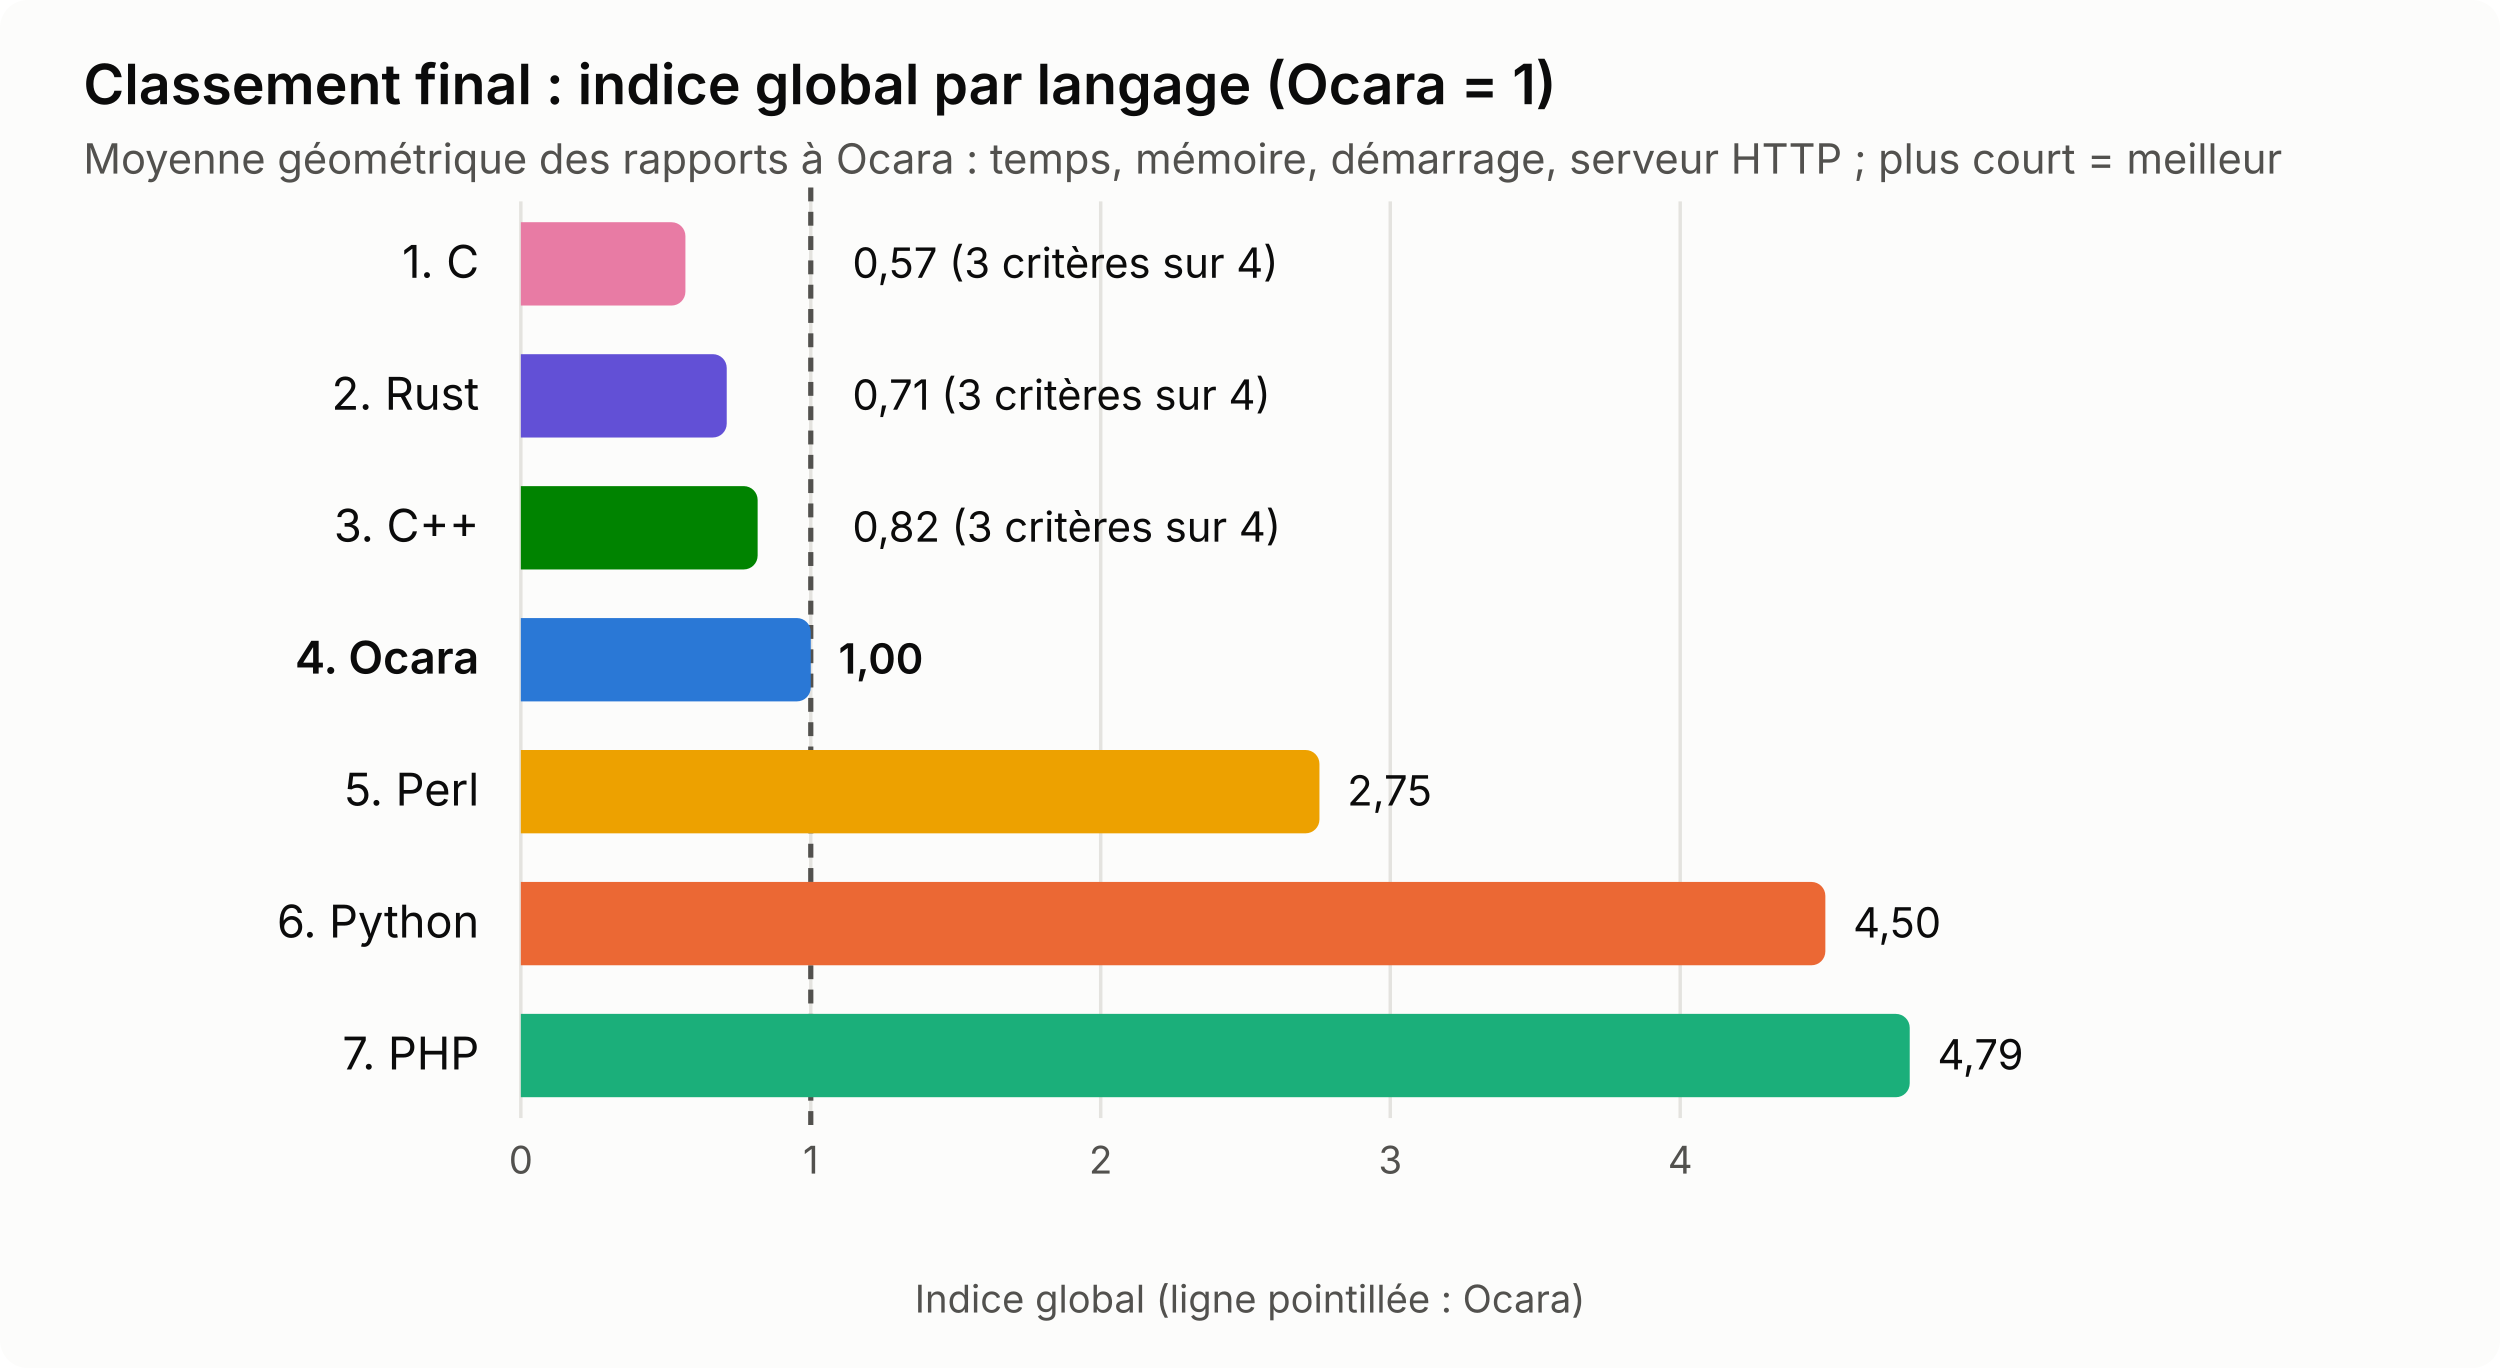
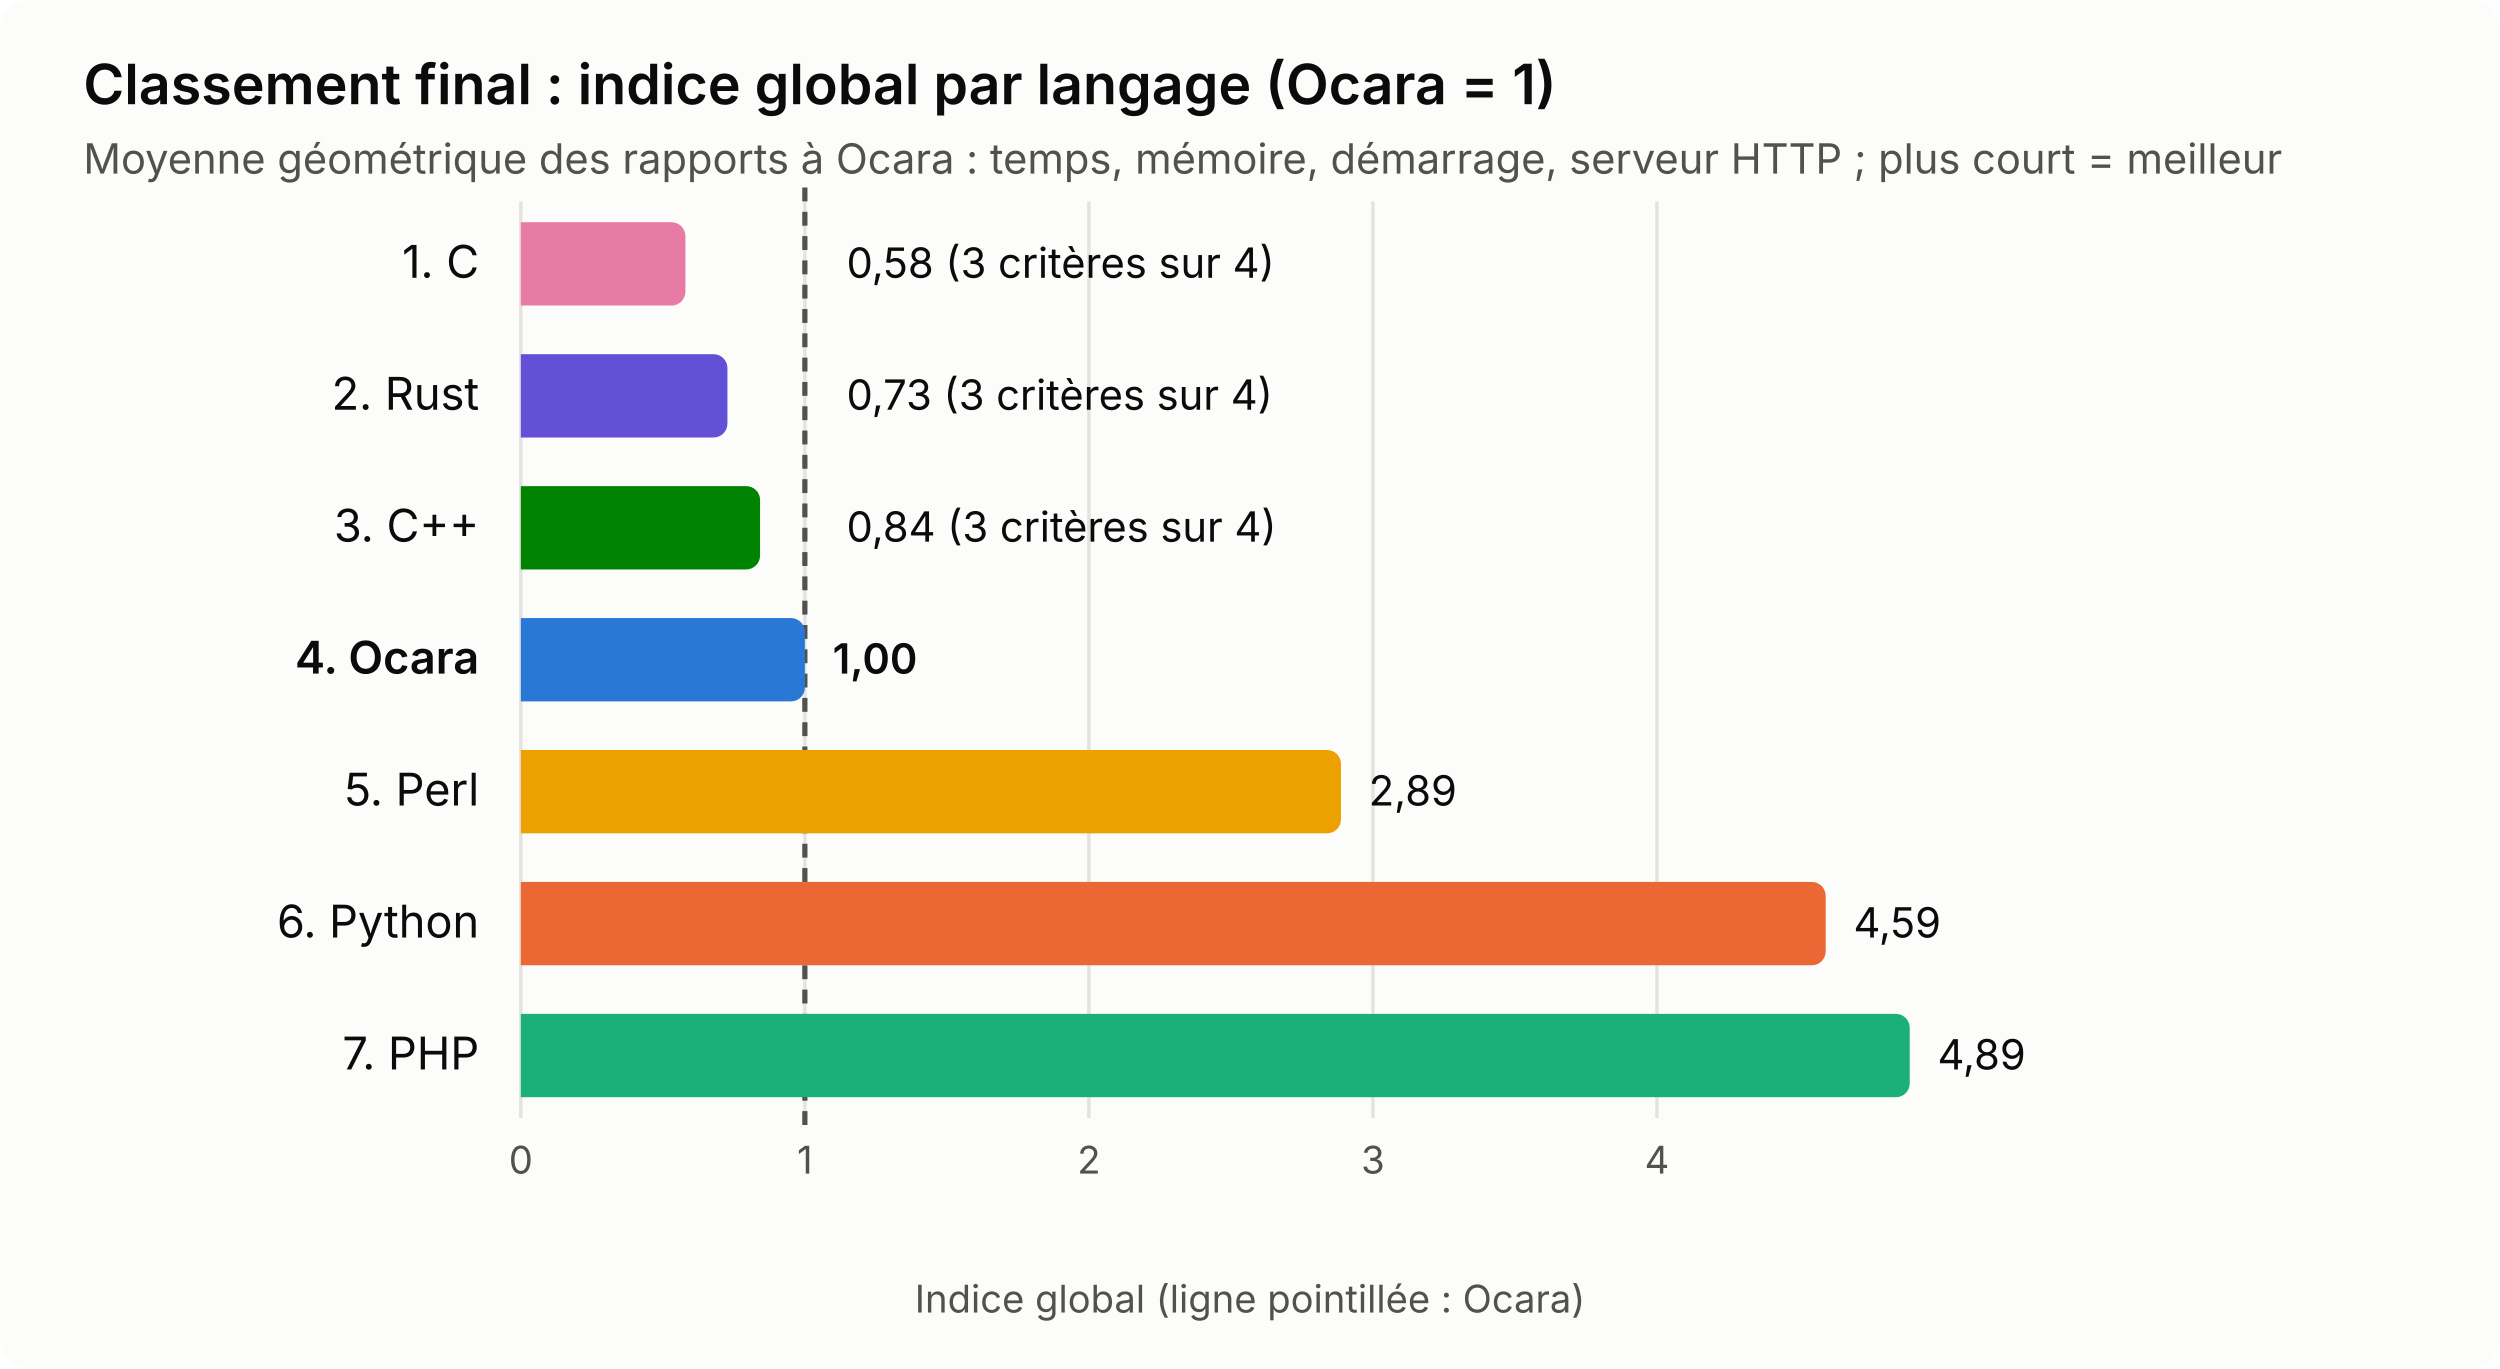
<svg xmlns="http://www.w3.org/2000/svg" viewBox="0 0 720 394" width="720" height="394" role="img" aria-labelledby="t d">
  <style>svg { font-family: system-ui, -apple-system, 'Segoe UI', sans-serif; } .surface { fill: #fcfcfb; } .ink { fill: #0b0b0b; } .ink2 { fill: #52514e; } .grid { stroke: #e4e3df; } .ref { stroke: #52514e; } .s0 { fill: #2a78d6; } .s1 { fill: #eb6834; } .s2 { fill: #1baf7a; } .s3 { fill: #eda100; } .s4 { fill: #e87ba4; } .s5 { fill: #008300; } .s6 { fill: #6250d6; } @media (prefers-color-scheme: dark) { .surface { fill: #1a1a19; } .ink { fill: #f0efec; } .ink2 { fill: #c3c2b7; } .grid { stroke: #3a3936; } .ref { stroke: #c3c2b7; } .s0 { fill: #3987e5; } .s1 { fill: #d95926; } .s2 { fill: #199e70; } .s3 { fill: #c98500; } .s4 { fill: #d55181; } .s5 { fill: #008300; } .s6 { fill: #9085e9; } }</style>
  <rect class="surface" width="720" height="394" rx="8" />
  <text class="ink" x="24" y="30" font-size="16" font-weight="600">Classement final : indice global par langage (Ocara = 1)</text>
  <text class="ink2" x="24" y="50" font-size="12">Moyenne géométrique des rapports à Ocara : temps, mémoire, démarrage, serveur HTTP ; plus court = meilleur</text>
  <line class="grid" x1="150.0" y1="58" x2="150.0" y2="322" stroke-width="1" />
  <text class="ink2" x="150.0" y="338" font-size="11" text-anchor="middle">0</text>
-   <line class="grid" x1="233.5" y1="58" x2="233.5" y2="322" stroke-width="1" />
-   <text class="ink2" x="233.5" y="338" font-size="11" text-anchor="middle">1</text>
-   <line class="grid" x1="317.0" y1="58" x2="317.0" y2="322" stroke-width="1" />
-   <text class="ink2" x="317.0" y="338" font-size="11" text-anchor="middle">2</text>
-   <line class="grid" x1="400.4" y1="58" x2="400.4" y2="322" stroke-width="1" />
-   <text class="ink2" x="400.4" y="338" font-size="11" text-anchor="middle">3</text>
-   <line class="grid" x1="483.9" y1="58" x2="483.9" y2="322" stroke-width="1" />
-   <text class="ink2" x="483.9" y="338" font-size="11" text-anchor="middle">4</text>
-   <line class="ref" x1="233.5" y1="54" x2="233.5" y2="326" stroke-width="1.5" stroke-dasharray="4 3" />
+   <line class="grid" x1="231.8" y1="58" x2="231.8" y2="322" stroke-width="1" />
+   <text class="ink2" x="231.8" y="338" font-size="11" text-anchor="middle">1</text>
+   <line class="grid" x1="313.6" y1="58" x2="313.6" y2="322" stroke-width="1" />
+   <text class="ink2" x="313.6" y="338" font-size="11" text-anchor="middle">2</text>
+   <line class="grid" x1="395.4" y1="58" x2="395.4" y2="322" stroke-width="1" />
+   <text class="ink2" x="395.4" y="338" font-size="11" text-anchor="middle">3</text>
+   <line class="grid" x1="477.2" y1="58" x2="477.2" y2="322" stroke-width="1" />
+   <text class="ink2" x="477.2" y="338" font-size="11" text-anchor="middle">4</text>
+   <line class="ref" x1="231.8" y1="54" x2="231.8" y2="326" stroke-width="1.5" stroke-dasharray="4 3" />
  <text class="ink" x="138" y="80.0" font-size="13" text-anchor="end">1. C</text>
  <path class="s4" d="M150,64 h43.4 a4,4 0 0 1 4,4 v16 a4,4 0 0 1 -4,4 h-43.4 z" />
-   <text class="ink" x="245.5" y="80.0" font-size="12">0,57 (3 critères sur 4)</text>
+   <text class="ink" x="243.8" y="80.0" font-size="12">0,58 (3 critères sur 4)</text>
  <text class="ink" x="138" y="118.0" font-size="13" text-anchor="end">2. Rust</text>
-   <path class="s6" d="M150,102 h55.3 a4,4 0 0 1 4,4 v16 a4,4 0 0 1 -4,4 h-55.3 z" />
-   <text class="ink" x="245.5" y="118.0" font-size="12">0,71 (3 critères sur 4)</text>
+   <path class="s6" d="M150,102 h55.5 a4,4 0 0 1 4,4 v16 a4,4 0 0 1 -4,4 h-55.5 z" />
+   <text class="ink" x="243.8" y="118.0" font-size="12">0,73 (3 critères sur 4)</text>
  <text class="ink" x="138" y="156.0" font-size="13" text-anchor="end">3. C++</text>
-   <path class="s5" d="M150,140 h64.2 a4,4 0 0 1 4,4 v16 a4,4 0 0 1 -4,4 h-64.2 z" />
-   <text class="ink" x="245.5" y="156.0" font-size="12">0,82 (3 critères sur 4)</text>
+   <path class="s5" d="M150,140 h64.9 a4,4 0 0 1 4,4 v16 a4,4 0 0 1 -4,4 h-64.9 z" />
+   <text class="ink" x="243.8" y="156.0" font-size="12">0,84 (3 critères sur 4)</text>
  <text class="ink" x="138" y="194.0" font-size="13" text-anchor="end" font-weight="600">4. Ocara</text>
-   <path class="s0" d="M150,178 h79.5 a4,4 0 0 1 4,4 v16 a4,4 0 0 1 -4,4 h-79.5 z" />
-   <text class="ink" x="241.5" y="194.0" font-size="12" font-weight="600">1,00</text>
+   <path class="s0" d="M150,178 h77.8 a4,4 0 0 1 4,4 v16 a4,4 0 0 1 -4,4 h-77.8 z" />
+   <text class="ink" x="239.8" y="194.0" font-size="12" font-weight="600">1,00</text>
  <text class="ink" x="138" y="232.0" font-size="13" text-anchor="end">5. Perl</text>
-   <path class="s3" d="M150,216 h226.0 a4,4 0 0 1 4,4 v16 a4,4 0 0 1 -4,4 h-226.0 z" />
-   <text class="ink" x="388.0" y="232.0" font-size="12">2,75</text>
+   <path class="s3" d="M150,216 h232.2 a4,4 0 0 1 4,4 v16 a4,4 0 0 1 -4,4 h-232.2 z" />
+   <text class="ink" x="394.2" y="232.0" font-size="12">2,89</text>
  <text class="ink" x="138" y="270.0" font-size="13" text-anchor="end">6. Python</text>
-   <path class="s1" d="M150,254 h371.7 a4,4 0 0 1 4,4 v16 a4,4 0 0 1 -4,4 h-371.7 z" />
-   <text class="ink" x="533.7" y="270.0" font-size="12">4,50</text>
+   <path class="s1" d="M150,254 h371.8 a4,4 0 0 1 4,4 v16 a4,4 0 0 1 -4,4 h-371.8 z" />
+   <text class="ink" x="533.8" y="270.0" font-size="12">4,59</text>
  <text class="ink" x="138" y="308.0" font-size="13" text-anchor="end">7. PHP</text>
  <path class="s2" d="M150,292 h396.0 a4,4 0 0 1 4,4 v16 a4,4 0 0 1 -4,4 h-396.0 z" />
-   <text class="ink" x="558.0" y="308.0" font-size="12">4,79</text>
+   <text class="ink" x="558.0" y="308.0" font-size="12">4,89</text>
  <text class="ink2" x="360.0" y="378" font-size="11" text-anchor="middle">Indice global (ligne pointillée : Ocara)</text>
</svg>
